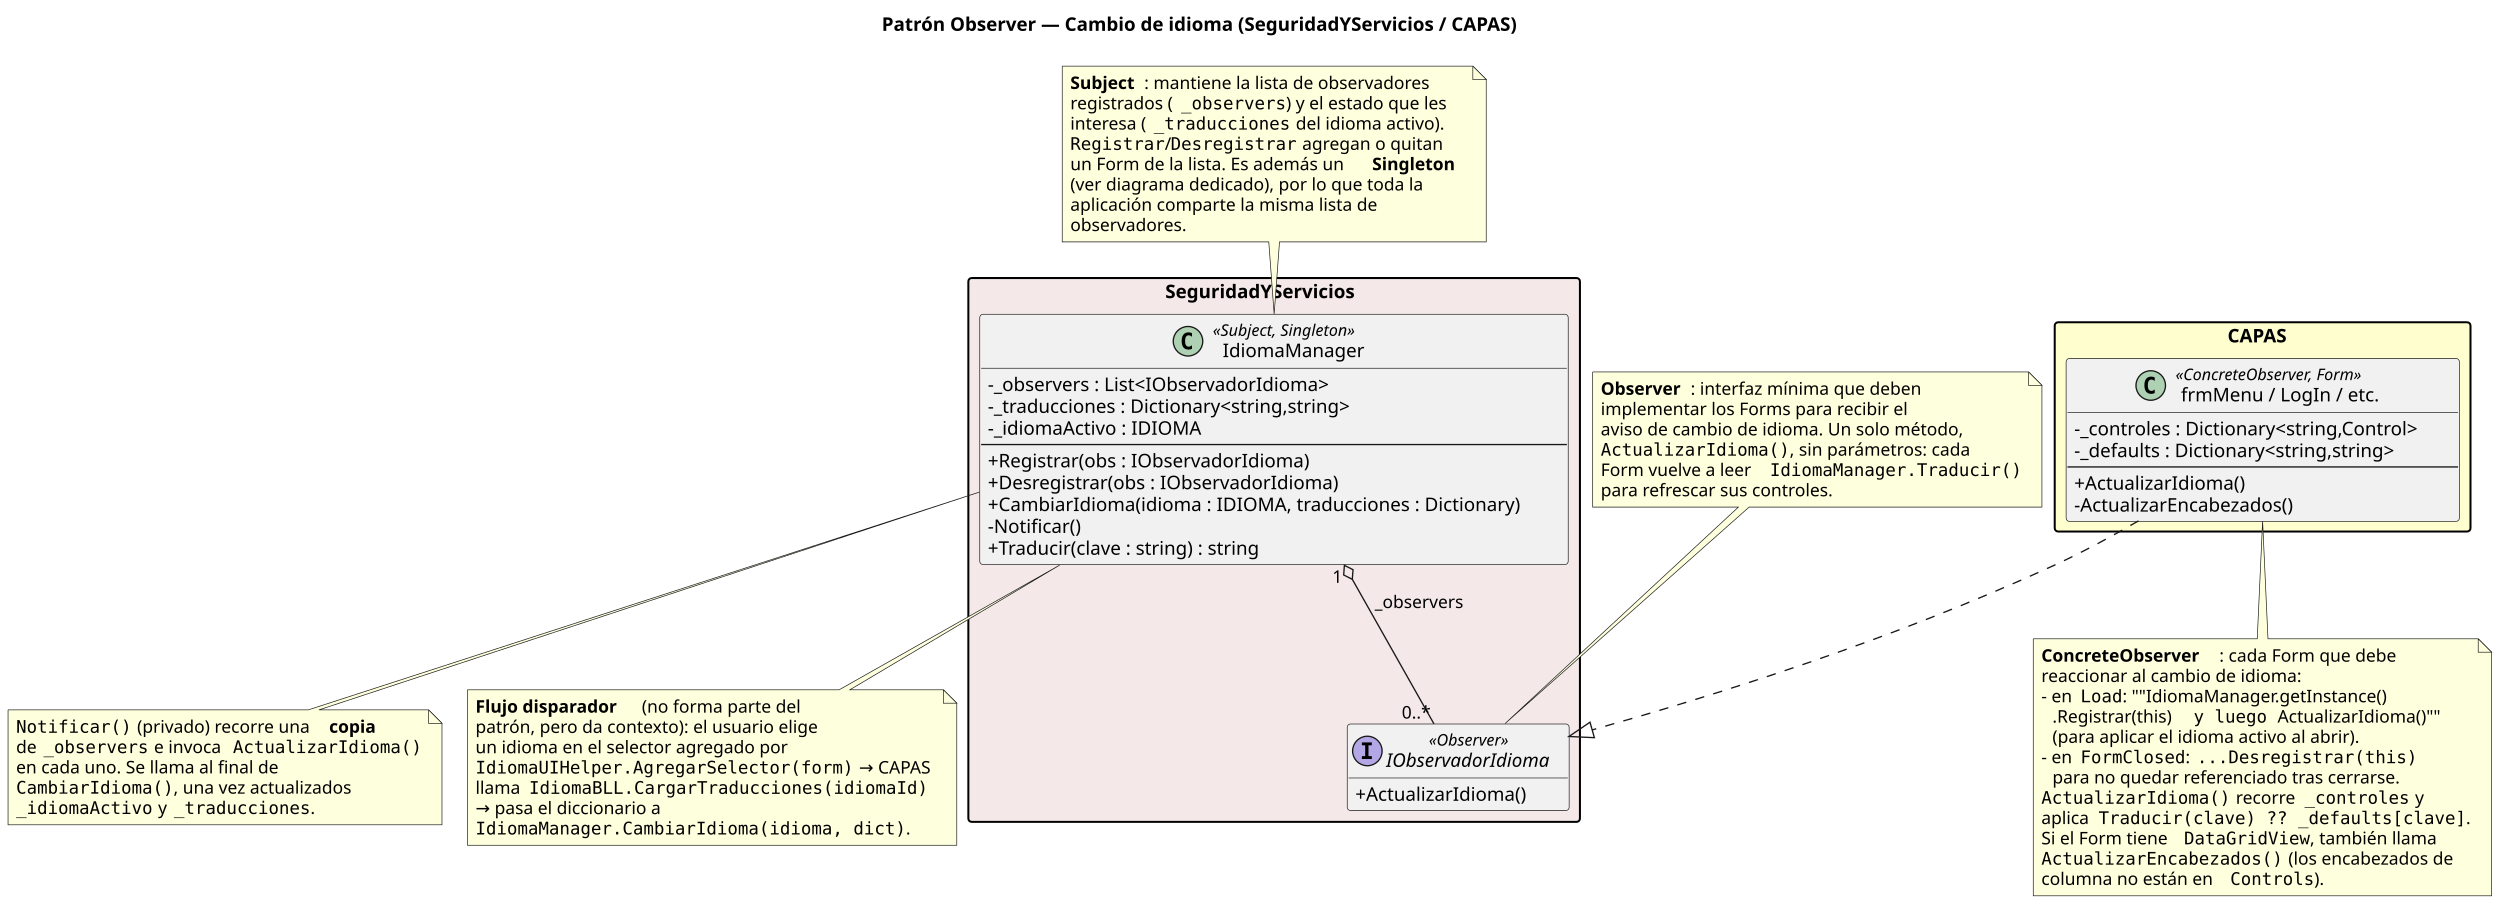
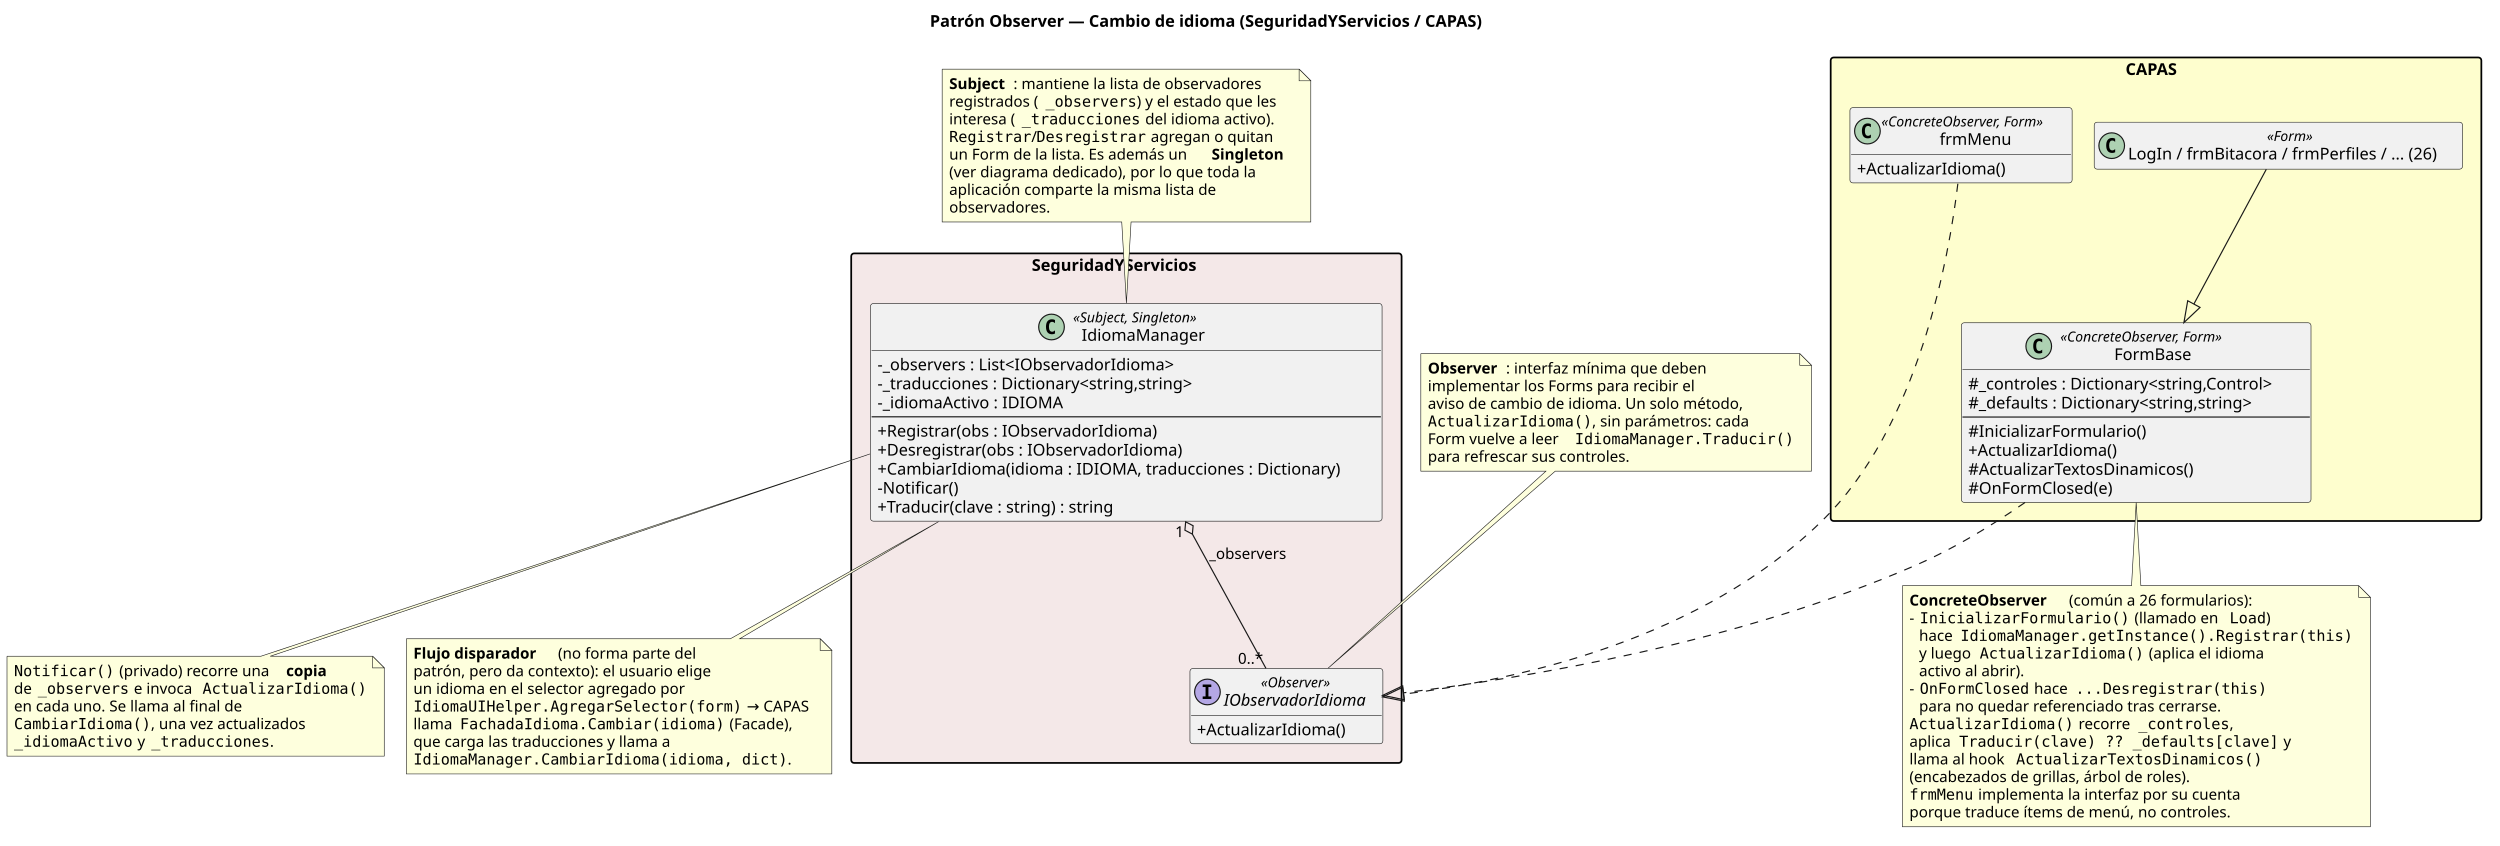
- <svg xmlns="http://www.w3.org/2000/svg" contentStyleType="text/css" data-diagram-type="CLASS" height="674px" preserveAspectRatio="none" style="width:1864px;height:674px;background:#FFFFFF;" version="1.1" viewBox="0 0 1864 674" width="1864px" zoomAndPan="magnify">
+ <svg xmlns="http://www.w3.org/2000/svg" version="1.1" data-diagram-type="CLASS" style="width:2144px;height:725px;background:#FFFFFF;" width="2144px" height="725px" viewBox="0 0 2144 725" zoomAndPan="magnify" preserveAspectRatio="none" contentStyleType="text/css">
  <defs />
-   <g>
+   <g font-family="sans-serif" lengthAdjust="spacing">
    <g class="title" data-source-line="7">
-       <text fill="#000000" font-family="sans-serif" font-size="14" font-weight="bold" lengthAdjust="spacing" textLength="542.151" x="657.424" y="22.995">Patrón Observer — Cambio de idioma (SeguridadYServicios / CAPAS)</text>
+       <text x="797.424" y="22.995" fill="#000" font-size="14" textLength="542.151" font-weight="700">Patrón Observer — Cambio de idioma (SeguridadYServicios / CAPAS)</text>
    </g>
-     <g class="cluster" data-qualified-name="SeguridadYServicios" data-source-line="9" id="ent0002">
-       <rect fill="#F4E8E8" height="405.5" rx="2.5" ry="2.5" style="stroke:#000000;stroke-width:1.5;" width="456" x="722" y="207.297" />
-       <text fill="#000000" font-family="sans-serif" font-size="14" font-weight="bold" lengthAdjust="spacing" textLength="162.353" x="868.823" y="222.292">SeguridadYServicios</text>
+     <g class="cluster" data-qualified-name="SeguridadYServicios" id="ent0001" data-source-line="9">
+       <rect x="730" y="217.297" width="472" height="437" fill="#F4E8E8" style="stroke:#000;stroke-width:1.5;" rx="2.5" ry="2.5" />
+       <text x="884.823" y="232.292" fill="#000" font-size="14" textLength="162.354" font-weight="700">SeguridadYServicios</text>
    </g>
-     <g class="cluster" data-qualified-name="CAPAS" data-source-line="28" id="ent0005">
-       <rect fill="#FEFECE" height="156" rx="2.5" ry="2.5" style="stroke:#000000;stroke-width:1.5;" width="310" x="1532" y="240.297" />
-       <text fill="#000000" font-family="sans-serif" font-size="14" font-weight="bold" lengthAdjust="spacing" textLength="52.288" x="1660.856" y="255.292">CAPAS</text>
+     <g class="cluster" data-qualified-name="CAPAS" id="ent0004" data-source-line="28">
+       <rect x="1570" y="49.297" width="558" height="397.5" fill="#FEFECE" style="stroke:#000;stroke-width:1.5;" rx="2.5" ry="2.5" />
+       <text x="1822.856" y="64.292" fill="#000" font-size="14" textLength="52.288" font-weight="700">CAPAS</text>
    </g>
-     <g class="entity" data-qualified-name="GMN9" data-source-line="47" id="ent0010">
-       <path d="M792,49.297 L792,180.359 A0,0 0 0 0 792,180.359 L946,180.359 L950,234.223 L954,180.359 L1108.134,180.359 A0,0 0 0 0 1108.134,180.359 L1108.134,59.297 L1098.134,49.297 L792,49.297 A0,0 0 0 0 792,49.297" fill="#FEFFDD" style="stroke:#181818;stroke-width:0.5;" />
-       <path d="M1098.134,49.297 L1098.134,59.297 L1108.134,59.297 L1098.134,49.297" fill="#FEFFDD" style="stroke:#181818;stroke-width:0.5;" />
-       <text fill="#000000" font-family="sans-serif" font-size="13" font-weight="bold" lengthAdjust="spacing" textLength="55.117" x="798" y="66.364">Subject</text>
-       <text fill="#000000" font-family="sans-serif" font-size="13" lengthAdjust="spacing" textLength="230.045" x="853.117" y="66.364">: mantiene la lista de observadores</text>
-       <text fill="#000000" font-family="sans-serif" font-size="13" lengthAdjust="spacing" textLength="82.57" x="798" y="81.497">registrados (</text>
-       <text fill="#000000" font-family="monospace" font-size="13" lengthAdjust="spacing" textLength="78.267" x="880.57" y="81.497">_observers</text>
-       <text fill="#000000" font-family="sans-serif" font-size="13" lengthAdjust="spacing" textLength="131.949" x="958.837" y="81.497">) y el estado que les</text>
-       <text fill="#000000" font-family="sans-serif" font-size="13" lengthAdjust="spacing" textLength="62.232" x="798" y="96.629">interesa (</text>
-       <text fill="#000000" font-family="monospace" font-size="13" lengthAdjust="spacing" textLength="101.747" x="860.232" y="96.629">_traducciones</text>
-       <text fill="#000000" font-family="sans-serif" font-size="13" lengthAdjust="spacing" textLength="120.859" x="966.111" y="96.629">del idioma activo).</text>
-       <text fill="#000000" font-family="monospace" font-size="13" lengthAdjust="spacing" textLength="70.44" x="798" y="111.762">Registrar</text>
-       <text fill="#000000" font-family="sans-serif" font-size="13" lengthAdjust="spacing" textLength="4.38" x="868.44" y="111.762">/</text>
-       <text fill="#000000" font-family="monospace" font-size="13" lengthAdjust="spacing" textLength="93.92" x="872.82" y="111.762">Desregistrar</text>
-       <text fill="#000000" font-family="sans-serif" font-size="13" lengthAdjust="spacing" textLength="111.643" x="970.872" y="111.762">agregan o quitan</text>
-       <text fill="#000000" font-family="sans-serif" font-size="13" lengthAdjust="spacing" textLength="220.949" x="798" y="126.895">un Form de la lista. Es además un</text>
-       <text fill="#000000" font-family="sans-serif" font-size="13" font-weight="bold" lengthAdjust="spacing" textLength="70.053" x="1023.082" y="126.895">Singleton</text>
-       <text fill="#000000" font-family="sans-serif" font-size="13" lengthAdjust="spacing" textLength="284.147" x="798" y="142.028">(ver diagrama dedicado), por lo que toda la</text>
-       <text fill="#000000" font-family="sans-serif" font-size="13" lengthAdjust="spacing" textLength="247.159" x="798" y="157.161">aplicación comparte la misma lista de</text>
-       <text fill="#000000" font-family="sans-serif" font-size="13" lengthAdjust="spacing" textLength="92.435" x="798" y="172.293">observadores.</text>
+     <g class="entity" data-qualified-name="GMN12" id="ent0013" data-source-line="57">
+       <path d="M808,59.297 L808,190.359 A0,0 0 0 0 808,190.359 L962,190.359 L966,260.029 L970,190.359 L1124.134,190.359 A0,0 0 0 0 1124.134,190.359 L1124.134,69.297 L1114.134,59.297 L808,59.297 A0,0 0 0 0 808,59.297" style="stroke:#181818;stroke-width:0.5;" fill="#FEFFDD" />
+       <path d="M1114.134,59.297 L1114.134,69.297 L1124.134,69.297 L1114.134,59.297" style="stroke:#181818;stroke-width:0.5;" fill="#FEFFDD" />
+       <text x="814" y="76.364" fill="#000" font-size="13" textLength="55.117" font-weight="700">Subject</text>
+       <text x="869.117" y="76.364" fill="#000" font-size="13" textLength="230.045">: mantiene la lista de observadores</text>
+       <text x="814" y="91.497" fill="#000" font-size="13" textLength="82.57">registrados (</text>
+       <text x="896.57" y="91.497" fill="#000" font-size="13" textLength="78.267" font-family="monospace">_observers</text>
+       <text x="974.837" y="91.497" fill="#000" font-size="13" textLength="131.949">) y el estado que les</text>
+       <text x="814" y="106.629" fill="#000" font-size="13" textLength="62.232">interesa (</text>
+       <text x="876.232" y="106.629" fill="#000" font-size="13" textLength="101.747" font-family="monospace">_traducciones</text>
+       <text x="982.111" y="106.629" fill="#000" font-size="13" textLength="120.859">del idioma activo).</text>
+       <text x="814" y="121.762" fill="#000" font-size="13" textLength="70.44" font-family="monospace">Registrar</text>
+       <text x="884.44" y="121.762" fill="#000" font-size="13">/</text>
+       <text x="888.82" y="121.762" fill="#000" font-size="13" textLength="93.92" font-family="monospace">Desregistrar</text>
+       <text x="986.872" y="121.762" fill="#000" font-size="13" textLength="111.643">agregan o quitan</text>
+       <text x="814" y="136.895" fill="#000" font-size="13" textLength="220.949">un Form de la lista. Es además un</text>
+       <text x="1039.082" y="136.895" fill="#000" font-size="13" textLength="70.053" font-weight="700">Singleton</text>
+       <text x="814" y="152.028" fill="#000" font-size="13" textLength="284.146">(ver diagrama dedicado), por lo que toda la</text>
+       <text x="814" y="167.161" fill="#000" font-size="13" textLength="247.159">aplicación comparte la misma lista de</text>
+       <text x="814" y="182.293" fill="#000" font-size="13" textLength="92.435">observadores.</text>
    </g>
-     <g class="entity" data-qualified-name="GMN12" data-source-line="58" id="ent0013">
-       <path d="M1187.5,277.297 L1187.5,378.094 A0,0 0 0 0 1187.5,378.094 L1296.12,378.094 L1122.187,539.458 L1304.12,378.094 L1522.461,378.094 A0,0 0 0 0 1522.461,378.094 L1522.461,287.297 L1512.461,277.297 L1187.5,277.297 A0,0 0 0 0 1187.5,277.297" fill="#FEFFDD" style="stroke:#181818;stroke-width:0.5;" />
-       <path d="M1512.461,277.297 L1512.461,287.297 L1522.461,287.297 L1512.461,277.297" fill="#FEFFDD" style="stroke:#181818;stroke-width:0.5;" />
-       <text fill="#000000" font-family="sans-serif" font-size="13" font-weight="bold" lengthAdjust="spacing" textLength="67.025" x="1193.5" y="294.364">Observer</text>
-       <text fill="#000000" font-family="sans-serif" font-size="13" lengthAdjust="spacing" textLength="184.552" x="1260.525" y="294.364">: interfaz mínima que deben</text>
-       <text fill="#000000" font-family="sans-serif" font-size="13" lengthAdjust="spacing" textLength="245.108" x="1193.5" y="309.497">implementar los Forms para recibir el</text>
-       <text fill="#000000" font-family="sans-serif" font-size="13" lengthAdjust="spacing" textLength="289.307" x="1193.5" y="324.629">aviso de cambio de idioma. Un solo método,</text>
-       <text fill="#000000" font-family="monospace" font-size="13" lengthAdjust="spacing" textLength="140.88" x="1193.5" y="339.762">ActualizarIdioma()</text>
-       <text fill="#000000" font-family="sans-serif" font-size="13" lengthAdjust="spacing" textLength="146.225" x="1334.38" y="339.762">, sin parámetros: cada</text>
-       <text fill="#000000" font-family="sans-serif" font-size="13" lengthAdjust="spacing" textLength="121.989" x="1193.5" y="354.895">Form vuelve a leer</text>
-       <text fill="#000000" font-family="monospace" font-size="13" lengthAdjust="spacing" textLength="187.84" x="1319.622" y="354.895">IdiomaManager.Traducir()</text>
-       <text fill="#000000" font-family="sans-serif" font-size="13" lengthAdjust="spacing" textLength="186.456" x="1193.5" y="370.028">para refrescar sus controles.</text>
+     <g class="entity" data-qualified-name="GMN15" id="ent0016" data-source-line="68">
+       <path d="M1218.5,303.297 L1218.5,404.094 A0,0 0 0 0 1218.5,404.094 L1325.75,404.094 L1138.968,573.023 L1333.75,404.094 L1553.461,404.094 A0,0 0 0 0 1553.461,404.094 L1553.461,313.297 L1543.461,303.297 L1218.5,303.297 A0,0 0 0 0 1218.5,303.297" style="stroke:#181818;stroke-width:0.5;" fill="#FEFFDD" />
+       <path d="M1543.461,303.297 L1543.461,313.297 L1553.461,313.297 L1543.461,303.297" style="stroke:#181818;stroke-width:0.5;" fill="#FEFFDD" />
+       <text x="1224.5" y="320.364" fill="#000" font-size="13" textLength="67.025" font-weight="700">Observer</text>
+       <text x="1291.525" y="320.364" fill="#000" font-size="13" textLength="184.552">: interfaz mínima que deben</text>
+       <text x="1224.5" y="335.497" fill="#000" font-size="13" textLength="245.108">implementar los Forms para recibir el</text>
+       <text x="1224.5" y="350.629" fill="#000" font-size="13" textLength="289.307">aviso de cambio de idioma. Un solo método,</text>
+       <text x="1224.5" y="365.762" fill="#000" font-size="13" textLength="140.88" font-family="monospace">ActualizarIdioma()</text>
+       <text x="1365.38" y="365.762" fill="#000" font-size="13" textLength="146.225">, sin parámetros: cada</text>
+       <text x="1224.5" y="380.895" fill="#000" font-size="13" textLength="121.989">Form vuelve a leer</text>
+       <text x="1350.622" y="380.895" fill="#000" font-size="13" textLength="187.84" font-family="monospace">IdiomaManager.Traducir()</text>
+       <text x="1224.5" y="396.028" fill="#000" font-size="13" textLength="186.456">para refrescar sus controles.</text>
    </g>
-     <g class="entity" data-qualified-name="GMN15" data-source-line="67" id="ent0016">
-       <path d="M1516,476.297 L1516,667.891 A0,0 0 0 0 1516,667.891 L1857.753,667.891 A0,0 0 0 0 1857.753,667.891 L1857.753,486.297 L1847.753,476.297 L1691,476.297 L1687,388.43 L1683,476.297 L1516,476.297 A0,0 0 0 0 1516,476.297" fill="#FEFFDD" style="stroke:#181818;stroke-width:0.5;" />
-       <path d="M1847.753,476.297 L1847.753,486.297 L1857.753,486.297 L1847.753,476.297" fill="#FEFFDD" style="stroke:#181818;stroke-width:0.5;" />
-       <text fill="#000000" font-family="sans-serif" font-size="13" font-weight="bold" lengthAdjust="spacing" textLength="132.717" x="1522" y="493.364">ConcreteObserver</text>
-       <text fill="#000000" font-family="sans-serif" font-size="13" lengthAdjust="spacing" textLength="142.67" x="1654.717" y="493.364">: cada Form que debe</text>
-       <text fill="#000000" font-family="sans-serif" font-size="13" lengthAdjust="spacing" textLength="209.111" x="1522" y="508.497">reaccionar al cambio de idioma:</text>
-       <text fill="#000000" font-family="sans-serif" font-size="13" lengthAdjust="spacing" textLength="25.061" x="1522" y="523.629">- en</text>
-       <text fill="#000000" font-family="monospace" font-size="13" lengthAdjust="spacing" textLength="31.307" x="1551.193" y="523.629">Load</text>
-       <text fill="#000000" font-family="sans-serif" font-size="13" lengthAdjust="spacing" textLength="212.653" x="1582.499" y="523.629">: ""IdiomaManager.getInstance()</text>
-       <text fill="#000000" font-family="sans-serif" font-size="13" lengthAdjust="spacing" textLength="97.418" x="1530.265" y="538.762">.Registrar(this)</text>
-       <text fill="#000000" font-family="monospace" font-size="13" lengthAdjust="spacing" textLength="54.787" x="1635.509" y="538.762">y luego</text>
-       <text fill="#000000" font-family="sans-serif" font-size="13" lengthAdjust="spacing" textLength="131.085" x="1698.122" y="538.762">ActualizarIdioma()""</text>
-       <text fill="#000000" font-family="sans-serif" font-size="13" lengthAdjust="spacing" textLength="249.736" x="1530.265" y="553.895">(para aplicar el idioma activo al abrir).</text>
-       <text fill="#000000" font-family="sans-serif" font-size="13" lengthAdjust="spacing" textLength="25.061" x="1522" y="569.028">- en</text>
-       <text fill="#000000" font-family="monospace" font-size="13" lengthAdjust="spacing" textLength="78.267" x="1551.193" y="569.028">FormClosed</text>
-       <text fill="#000000" font-family="sans-serif" font-size="13" lengthAdjust="spacing" textLength="4.38" x="1629.459" y="569.028">:</text>
-       <text fill="#000000" font-family="monospace" font-size="13" lengthAdjust="spacing" textLength="164.36" x="1637.972" y="569.028">...Desregistrar(this)</text>
-       <text fill="#000000" font-family="sans-serif" font-size="13" lengthAdjust="spacing" textLength="278.097" x="1530.265" y="584.161">para no quedar referenciado tras cerrarse.</text>
-       <text fill="#000000" font-family="monospace" font-size="13" lengthAdjust="spacing" textLength="140.88" x="1522" y="599.293">ActualizarIdioma()</text>
-       <text fill="#000000" font-family="sans-serif" font-size="13" lengthAdjust="spacing" textLength="47.131" x="1667.012" y="599.293">recorre</text>
-       <text fill="#000000" font-family="monospace" font-size="13" lengthAdjust="spacing" textLength="78.267" x="1718.276" y="599.293">_controles</text>
-       <text fill="#000000" font-family="sans-serif" font-size="13" lengthAdjust="spacing" textLength="7.693" x="1800.675" y="599.293">y</text>
-       <text fill="#000000" font-family="sans-serif" font-size="13" lengthAdjust="spacing" textLength="38.556" x="1522" y="614.426">aplica</text>
-       <text fill="#000000" font-family="monospace" font-size="13" lengthAdjust="spacing" textLength="273.933" x="1564.688" y="614.426">Traducir(clave) ?? _defaults[clave]</text>
-       <text fill="#000000" font-family="sans-serif" font-size="13" lengthAdjust="spacing" textLength="4.132" x="1838.621" y="614.426">.</text>
-       <text fill="#000000" font-family="sans-serif" font-size="13" lengthAdjust="spacing" textLength="102.254" x="1522" y="629.559">Si el Form tiene</text>
-       <text fill="#000000" font-family="monospace" font-size="13" lengthAdjust="spacing" textLength="93.92" x="1628.387" y="629.559">DataGridView</text>
-       <text fill="#000000" font-family="sans-serif" font-size="13" lengthAdjust="spacing" textLength="102.045" x="1722.307" y="629.559">, también llama</text>
-       <text fill="#000000" font-family="monospace" font-size="13" lengthAdjust="spacing" textLength="180.013" x="1522" y="644.692">ActualizarEncabezados()</text>
-       <text fill="#000000" font-family="sans-serif" font-size="13" lengthAdjust="spacing" textLength="133.294" x="1706.146" y="644.692">(los encabezados de</text>
-       <text fill="#000000" font-family="sans-serif" font-size="13" lengthAdjust="spacing" textLength="136.722" x="1522" y="659.825">columna no están en</text>
-       <text fill="#000000" font-family="monospace" font-size="13" lengthAdjust="spacing" textLength="62.613" x="1662.854" y="659.825">Controls</text>
-       <text fill="#000000" font-family="sans-serif" font-size="13" lengthAdjust="spacing" textLength="9.204" x="1725.468" y="659.825">).</text>
+     <g class="entity" data-qualified-name="GMN18" id="ent0019" data-source-line="77">
+       <path d="M1631.5,502.297 L1631.5,709.023 A0,0 0 0 0 1631.5,709.023 L2032.794,709.023 A0,0 0 0 0 2032.794,709.023 L2032.794,512.297 L2022.794,502.297 L1836,502.297 L1832,430.823 L1828,502.297 L1631.5,502.297 A0,0 0 0 0 1631.5,502.297" style="stroke:#181818;stroke-width:0.5;" fill="#FEFFDD" />
+       <path d="M2022.794,502.297 L2022.794,512.297 L2032.794,512.297 L2022.794,502.297" style="stroke:#181818;stroke-width:0.5;" fill="#FEFFDD" />
+       <text x="1637.5" y="519.364" fill="#000" font-size="13" textLength="132.717" font-weight="700">ConcreteObserver</text>
+       <text x="1774.349" y="519.364" fill="#000" font-size="13" textLength="169.711">(común a 26 formularios):</text>
+       <text x="1637.5" y="534.497" fill="#000" font-size="13">-</text>
+       <text x="1646.323" y="534.497" fill="#000" font-size="13" textLength="180.013" font-family="monospace">InicializarFormulario()</text>
+       <text x="1830.469" y="534.497" fill="#000" font-size="13" textLength="77.467">(llamado en</text>
+       <text x="1912.068" y="534.497" fill="#000" font-size="13" textLength="31.307" font-family="monospace">Load</text>
+       <text x="1943.375" y="534.497" fill="#000" font-size="13">)</text>
+       <text x="1645.765" y="549.629" fill="#000" font-size="13" textLength="31.351">hace</text>
+       <text x="1681.248" y="549.629" fill="#000" font-size="13" textLength="336.546" font-family="monospace">IdiomaManager.getInstance().Registrar(this)</text>
+       <text x="1645.765" y="564.762" fill="#000" font-size="13" textLength="47.88">y luego</text>
+       <text x="1697.777" y="564.762" fill="#000" font-size="13" textLength="140.88" font-family="monospace">ActualizarIdioma()</text>
+       <text x="1842.79" y="564.762" fill="#000" font-size="13" textLength="107.561">(aplica el idioma</text>
+       <text x="1645.765" y="579.895" fill="#000" font-size="13" textLength="99.036">activo al abrir).</text>
+       <text x="1637.5" y="595.028" fill="#000" font-size="13">-</text>
+       <text x="1646.323" y="595.028" fill="#000" font-size="13" textLength="93.92" font-family="monospace">OnFormClosed</text>
+       <text x="1744.375" y="595.028" fill="#000" font-size="13" textLength="31.351">hace</text>
+       <text x="1779.859" y="595.028" fill="#000" font-size="13" textLength="164.36" font-family="monospace">...Desregistrar(this)</text>
+       <text x="1645.765" y="610.161" fill="#000" font-size="13" textLength="278.097">para no quedar referenciado tras cerrarse.</text>
+       <text x="1637.5" y="625.293" fill="#000" font-size="13" textLength="140.88" font-family="monospace">ActualizarIdioma()</text>
+       <text x="1782.512" y="625.293" fill="#000" font-size="13" textLength="47.131">recorre</text>
+       <text x="1833.776" y="625.293" fill="#000" font-size="13" textLength="78.267" font-family="monospace">_controles</text>
+       <text x="1912.042" y="625.293" fill="#000" font-size="13">,</text>
+       <text x="1637.5" y="640.426" fill="#000" font-size="13" textLength="38.556">aplica</text>
+       <text x="1680.188" y="640.426" fill="#000" font-size="13" textLength="273.933" font-family="monospace">Traducir(clave) ?? _defaults[clave]</text>
+       <text x="1958.253" y="640.426" fill="#000" font-size="13">y</text>
+       <text x="1637.5" y="655.559" fill="#000" font-size="13" textLength="87.337">llama al hook</text>
+       <text x="1728.97" y="655.559" fill="#000" font-size="13" textLength="211.32" font-family="monospace">ActualizarTextosDinamicos()</text>
+       <text x="1637.5" y="670.692" fill="#000" font-size="13" textLength="260.92">(encabezados de grillas, árbol de roles).</text>
+       <text x="1637.5" y="685.825" fill="#000" font-size="13" textLength="54.787" font-family="monospace">frmMenu</text>
+       <text x="1696.419" y="685.825" fill="#000" font-size="13" textLength="241.249">implementa la interfaz por su cuenta</text>
+       <text x="1637.5" y="700.958" fill="#000" font-size="13" textLength="294.988">porque traduce ítems de menú, no controles.</text>
    </g>
-     <g class="entity" data-qualified-name="N_notificar" data-source-line="82" id="ent0018">
-       <path d="M6,529.297 L6,614.961 A0,0 0 0 0 6,614.961 L329.536,614.961 A0,0 0 0 0 329.536,614.961 L329.536,539.297 L319.536,529.297 L237.773,529.297 L730.372,366.848 L229.773,529.297 L6,529.297 A0,0 0 0 0 6,529.297" fill="#FEFFDD" style="stroke:#181818;stroke-width:0.5;" />
-       <path d="M319.536,529.297 L319.536,539.297 L329.536,539.297 L319.536,529.297" fill="#FEFFDD" style="stroke:#181818;stroke-width:0.5;" />
-       <text fill="#000000" font-family="monospace" font-size="13" lengthAdjust="spacing" textLength="86.093" x="12" y="546.364">Notificar()</text>
-       <text fill="#000000" font-family="sans-serif" font-size="13" lengthAdjust="spacing" textLength="139.058" x="102.226" y="546.364">(privado) recorre una</text>
-       <text fill="#000000" font-family="sans-serif" font-size="13" font-weight="bold" lengthAdjust="spacing" textLength="39.171" x="245.416" y="546.364">copia</text>
-       <text fill="#000000" font-family="sans-serif" font-size="13" lengthAdjust="spacing" textLength="16.25" x="12" y="561.497">de</text>
-       <text fill="#000000" font-family="monospace" font-size="13" lengthAdjust="spacing" textLength="78.267" x="32.382" y="561.497">_observers</text>
-       <text fill="#000000" font-family="sans-serif" font-size="13" lengthAdjust="spacing" textLength="54.742" x="114.781" y="561.497">e invoca</text>
-       <text fill="#000000" font-family="monospace" font-size="13" lengthAdjust="spacing" textLength="140.88" x="173.656" y="561.497">ActualizarIdioma()</text>
-       <text fill="#000000" font-family="sans-serif" font-size="13" lengthAdjust="spacing" textLength="212.964" x="12" y="576.629">en cada uno. Se llama al final de</text>
-       <text fill="#000000" font-family="monospace" font-size="13" lengthAdjust="spacing" textLength="117.4" x="12" y="591.762">CambiarIdioma()</text>
-       <text fill="#000000" font-family="sans-serif" font-size="13" lengthAdjust="spacing" textLength="144.898" x="129.4" y="591.762">, una vez actualizados</text>
-       <text fill="#000000" font-family="monospace" font-size="13" lengthAdjust="spacing" textLength="101.747" x="12" y="606.895">_idiomaActivo</text>
-       <text fill="#000000" font-family="sans-serif" font-size="13" lengthAdjust="spacing" textLength="7.693" x="117.879" y="606.895">y</text>
-       <text fill="#000000" font-family="monospace" font-size="13" lengthAdjust="spacing" textLength="101.747" x="129.705" y="606.895">_traducciones</text>
-       <text fill="#000000" font-family="sans-serif" font-size="13" lengthAdjust="spacing" textLength="4.132" x="231.451" y="606.895">.</text>
+     <g class="entity" data-qualified-name="N_notificar" id="ent0021" data-source-line="93">
+       <path d="M6,562.797 L6,648.461 A0,0 0 0 0 6,648.461 L329.536,648.461 A0,0 0 0 0 329.536,648.461 L329.536,572.797 L319.536,562.797 L231.738,562.797 L746.156,389.286 L223.738,562.797 L6,562.797 A0,0 0 0 0 6,562.797" style="stroke:#181818;stroke-width:0.5;" fill="#FEFFDD" />
+       <path d="M319.536,562.797 L319.536,572.797 L329.536,572.797 L319.536,562.797" style="stroke:#181818;stroke-width:0.5;" fill="#FEFFDD" />
+       <text x="12" y="579.864" fill="#000" font-size="13" textLength="86.093" font-family="monospace">Notificar()</text>
+       <text x="102.226" y="579.864" fill="#000" font-size="13" textLength="139.058">(privado) recorre una</text>
+       <text x="245.416" y="579.864" fill="#000" font-size="13" textLength="39.171" font-weight="700">copia</text>
+       <text x="12" y="594.997" fill="#000" font-size="13" textLength="16.25">de</text>
+       <text x="32.382" y="594.997" fill="#000" font-size="13" textLength="78.267" font-family="monospace">_observers</text>
+       <text x="114.781" y="594.997" fill="#000" font-size="13" textLength="54.742">e invoca</text>
+       <text x="173.656" y="594.997" fill="#000" font-size="13" textLength="140.88" font-family="monospace">ActualizarIdioma()</text>
+       <text x="12" y="610.129" fill="#000" font-size="13" textLength="212.964">en cada uno. Se llama al final de</text>
+       <text x="12" y="625.262" fill="#000" font-size="13" textLength="117.4" font-family="monospace">CambiarIdioma()</text>
+       <text x="129.4" y="625.262" fill="#000" font-size="13" textLength="144.898">, una vez actualizados</text>
+       <text x="12" y="640.395" fill="#000" font-size="13" textLength="101.747" font-family="monospace">_idiomaActivo</text>
+       <text x="117.879" y="640.395" fill="#000" font-size="13">y</text>
+       <text x="129.705" y="640.395" fill="#000" font-size="13" textLength="101.747" font-family="monospace">_traducciones</text>
+       <text x="231.451" y="640.395" fill="#000" font-size="13">.</text>
    </g>
-     <g class="entity" data-qualified-name="N_flujo" data-source-line="91" id="ent0020">
-       <path d="M348.5,514.297 L348.5,630.227 A0,0 0 0 0 348.5,630.227 L713.372,630.227 A0,0 0 0 0 713.372,630.227 L713.372,524.297 L703.372,514.297 L633.677,514.297 L790.1,421.341 L625.677,514.297 L348.5,514.297 A0,0 0 0 0 348.5,514.297" fill="#FEFFDD" style="stroke:#181818;stroke-width:0.5;" />
-       <path d="M703.372,514.297 L703.372,524.297 L713.372,524.297 L703.372,514.297" fill="#FEFFDD" style="stroke:#181818;stroke-width:0.5;" />
-       <text fill="#000000" font-family="sans-serif" font-size="13" font-weight="bold" lengthAdjust="spacing" textLength="119.914" x="354.5" y="531.364">Flujo disparador</text>
-       <text fill="#000000" font-family="sans-serif" font-size="13" lengthAdjust="spacing" textLength="126.686" x="478.546" y="531.364">(no forma parte del</text>
-       <text fill="#000000" font-family="sans-serif" font-size="13" lengthAdjust="spacing" textLength="275.387" x="354.5" y="546.497">patrón, pero da contexto): el usuario elige</text>
-       <text fill="#000000" font-family="sans-serif" font-size="13" lengthAdjust="spacing" textLength="248.638" x="354.5" y="561.629">un idioma en el selector agregado por</text>
-       <text fill="#000000" font-family="monospace" font-size="13" lengthAdjust="spacing" textLength="281.76" x="354.5" y="576.762">IdiomaUIHelper.AgregarSelector(form)</text>
-       <text fill="#000000" font-family="sans-serif" font-size="13" lengthAdjust="spacing" textLength="57.98" x="640.392" y="576.762">→ CAPAS</text>
-       <text fill="#000000" font-family="sans-serif" font-size="13" lengthAdjust="spacing" textLength="35.82" x="354.5" y="591.895">llama</text>
-       <text fill="#000000" font-family="monospace" font-size="13" lengthAdjust="spacing" textLength="297.413" x="394.452" y="591.895">IdiomaBLL.CargarTraducciones(idiomaId)</text>
-       <text fill="#000000" font-family="sans-serif" font-size="13" lengthAdjust="spacing" textLength="148.795" x="354.5" y="607.028">→ pasa el diccionario a</text>
-       <text fill="#000000" font-family="monospace" font-size="13" lengthAdjust="spacing" textLength="320.893" x="354.5" y="622.161">IdiomaManager.CambiarIdioma(idioma, dict)</text>
-       <text fill="#000000" font-family="sans-serif" font-size="13" lengthAdjust="spacing" textLength="4.132" x="675.393" y="622.161">.</text>
+     <g class="entity" data-qualified-name="N_flujo" id="ent0023" data-source-line="102">
+       <path d="M348.5,547.797 L348.5,663.727 A0,0 0 0 0 348.5,663.727 L713.372,663.727 A0,0 0 0 0 713.372,663.727 L713.372,557.797 L703.372,547.797 L634.36,547.797 L804.949,447.355 L626.36,547.797 L348.5,547.797 A0,0 0 0 0 348.5,547.797" style="stroke:#181818;stroke-width:0.5;" fill="#FEFFDD" />
+       <path d="M703.372,547.797 L703.372,557.797 L713.372,557.797 L703.372,547.797" style="stroke:#181818;stroke-width:0.5;" fill="#FEFFDD" />
+       <text x="354.5" y="564.864" fill="#000" font-size="13" textLength="119.914" font-weight="700">Flujo disparador</text>
+       <text x="478.546" y="564.864" fill="#000" font-size="13" textLength="126.687">(no forma parte del</text>
+       <text x="354.5" y="579.997" fill="#000" font-size="13" textLength="275.387">patrón, pero da contexto): el usuario elige</text>
+       <text x="354.5" y="595.129" fill="#000" font-size="13" textLength="248.638">un idioma en el selector agregado por</text>
+       <text x="354.5" y="610.262" fill="#000" font-size="13" textLength="281.76" font-family="monospace">IdiomaUIHelper.AgregarSelector(form)</text>
+       <text x="640.392" y="610.262" fill="#000" font-size="13" textLength="57.979">→ CAPAS</text>
+       <text x="354.5" y="625.395" fill="#000" font-size="13" textLength="35.82">llama</text>
+       <text x="394.452" y="625.395" fill="#000" font-size="13" textLength="226.973" font-family="monospace">FachadaIdioma.Cambiar(idioma)</text>
+       <text x="625.558" y="625.395" fill="#000" font-size="13" textLength="61.083">(Facade),</text>
+       <text x="354.5" y="640.528" fill="#000" font-size="13" textLength="239.561">que carga las traducciones y llama a</text>
+       <text x="354.5" y="655.661" fill="#000" font-size="13" textLength="320.893" font-family="monospace">IdiomaManager.CambiarIdioma(idioma, dict)</text>
+       <text x="675.393" y="655.661" fill="#000" font-size="13">.</text>
    </g>
-     <g class="entity" data-qualified-name="SeguridadYServicios.IObservadorIdioma" data-source-line="11" id="ent0003">
-       <rect fill="#F1F1F1" height="64.562" rx="2.5" ry="2.5" style="stroke:#181818;stroke-width:0.5;" width="165.458" x="1004.5" y="539.797" />
-       <ellipse cx="1019.5" cy="559.93" fill="#B4A7E5" rx="11" ry="11" style="stroke:#181818;stroke-width:1;" />
-       <path d="M1015.422,555.695 L1015.422,553.539 L1022.812,553.539 L1022.812,555.695 L1020.344,555.695 L1020.344,563.773 L1022.812,563.773 L1022.812,565.93 L1015.422,565.93 L1015.422,563.773 L1017.891,563.773 L1017.891,555.695 L1015.422,555.695 Z " fill="#000000" />
-       <text fill="#000000" font-family="sans-serif" font-size="12" font-style="italic" lengthAdjust="spacing" textLength="69.732" x="1065.363" y="555.936">«Observer»</text>
-       <text fill="#000000" font-family="sans-serif" font-size="14" font-style="italic" lengthAdjust="spacing" textLength="133.458" x="1033.5" y="571.761">IObservadorIdioma</text>
-       <line style="stroke:#181818;stroke-width:0.5;" x1="1005.5" x2="1168.958" y1="580.062" y2="580.062" />
-       <text fill="#000000" font-family="sans-serif" font-size="14" lengthAdjust="spacing" textLength="140.02" x="1010.5" y="597.058">+ActualizarIdioma()</text>
+     <g class="entity" data-qualified-name="SeguridadYServicios.IObservadorIdioma" id="ent0002" data-source-line="11">
+       <rect x="1020.5" y="573.297" width="165.458" height="64.563" fill="#F1F1F1" style="stroke:#181818;stroke-width:0.5;" rx="2.5" ry="2.5" />
+       <ellipse cx="1035.5" cy="593.43" rx="11" ry="11" fill="#B4A7E5" style="stroke:#181818;stroke-width:1;" />
+       <path d="M1031.422,589.195 L1031.422,587.039 L1038.813,587.039 L1038.813,589.195 L1036.344,589.195 L1036.344,597.273 L1038.813,597.273 L1038.813,599.43 L1031.422,599.43 L1031.422,597.273 L1033.891,597.273 L1033.891,589.195 L1031.422,589.195 Z " fill="#000" />
+       <text x="1081.363" y="589.436" fill="#000" font-size="12" textLength="69.732" font-style="italic">«Observer»</text>
+       <text x="1049.5" y="605.261" fill="#000" font-size="14" textLength="133.458" font-style="italic">IObservadorIdioma</text>
+       <line x1="1021.5" y1="613.563" x2="1184.958" y2="613.563" style="stroke:#181818;stroke-width:0.5;" />
+       <text x="1026.5" y="630.558" fill="#000" font-size="14" textLength="140.021">+ActualizarIdioma()</text>
    </g>
-     <g class="entity" data-qualified-name="SeguridadYServicios.IdiomaManager" data-source-line="15" id="ent0004">
-       <rect fill="#F1F1F1" height="186.641" rx="2.5" ry="2.5" style="stroke:#181818;stroke-width:0.5;" width="438.761" x="730.5" y="234.297" />
-       <ellipse cx="885.773" cy="254.43" fill="#ADD1B2" rx="11" ry="11" style="stroke:#181818;stroke-width:1;" />
-       <path d="M888.742,260.07 Q888.164,260.367 887.523,260.508 Q886.882,260.664 886.179,260.664 Q883.679,260.664 882.351,259.023 Q881.039,257.367 881.039,254.242 Q881.039,251.117 882.351,249.461 Q883.679,247.805 886.179,247.805 Q886.882,247.805 887.523,247.961 Q888.179,248.117 888.742,248.414 L888.742,251.133 Q888.117,250.555 887.523,250.289 Q886.929,250.008 886.304,250.008 Q884.96,250.008 884.273,251.086 Q883.585,252.148 883.585,254.242 Q883.585,256.336 884.273,257.414 Q884.96,258.477 886.304,258.477 Q886.929,258.477 887.523,258.211 Q888.117,257.93 888.742,257.352 L888.742,260.07 Z " fill="#000000" />
-       <text fill="#000000" font-family="sans-serif" font-size="12" font-style="italic" lengthAdjust="spacing" textLength="123.715" x="904.273" y="250.435">«Subject, Singleton»</text>
-       <text fill="#000000" font-family="sans-serif" font-size="14" lengthAdjust="spacing" textLength="109.054" x="911.604" y="266.261">IdiomaManager</text>
-       <line style="stroke:#181818;stroke-width:0.5;" x1="731.5" x2="1168.261" y1="274.562" y2="274.562" />
-       <text fill="#000000" font-family="sans-serif" font-size="14" lengthAdjust="spacing" textLength="276.124" x="736.5" y="291.558">-_observers : List&lt;IObservadorIdioma&gt;</text>
-       <text fill="#000000" font-family="sans-serif" font-size="14" lengthAdjust="spacing" textLength="295.976" x="736.5" y="307.854">-_traducciones : Dictionary&lt;string,string&gt;</text>
-       <text fill="#000000" font-family="sans-serif" font-size="14" lengthAdjust="spacing" textLength="168.335" x="736.5" y="324.151">-_idiomaActivo : IDIOMA</text>
-       <line style="stroke:#181818;stroke-width:1;" x1="731.5" x2="1168.261" y1="331.453" y2="331.453" />
-       <text fill="#000000" font-family="sans-serif" font-size="14" lengthAdjust="spacing" textLength="258.467" x="736.5" y="348.448">+Registrar(obs : IObservadorIdioma)</text>
-       <text fill="#000000" font-family="sans-serif" font-size="14" lengthAdjust="spacing" textLength="281.183" x="736.5" y="364.745">+Desregistrar(obs : IObservadorIdioma)</text>
-       <text fill="#000000" font-family="sans-serif" font-size="14" lengthAdjust="spacing" textLength="426.761" x="736.5" y="381.042">+CambiarIdioma(idioma : IDIOMA, traducciones : Dictionary)</text>
-       <text fill="#000000" font-family="sans-serif" font-size="14" lengthAdjust="spacing" textLength="75.243" x="736.5" y="397.339">-Notificar()</text>
-       <text fill="#000000" font-family="sans-serif" font-size="14" lengthAdjust="spacing" textLength="225.319" x="736.5" y="413.636">+Traducir(clave : string) : string</text>
+     <g class="entity" data-qualified-name="SeguridadYServicios.IdiomaManager" id="ent0003" data-source-line="15">
+       <rect x="746.5" y="260.297" width="438.761" height="186.641" fill="#F1F1F1" style="stroke:#181818;stroke-width:0.5;" rx="2.5" ry="2.5" />
+       <ellipse cx="901.773" cy="280.43" rx="11" ry="11" fill="#ADD1B2" style="stroke:#181818;stroke-width:1;" />
+       <path d="M904.742,286.07 Q904.164,286.367 903.523,286.508 Q902.882,286.664 902.179,286.664 Q899.679,286.664 898.351,285.023 Q897.039,283.367 897.039,280.242 Q897.039,277.117 898.351,275.461 Q899.679,273.805 902.179,273.805 Q902.882,273.805 903.523,273.961 Q904.179,274.117 904.742,274.414 L904.742,277.133 Q904.117,276.555 903.523,276.289 Q902.929,276.008 902.304,276.008 Q900.96,276.008 900.273,277.086 Q899.585,278.148 899.585,280.242 Q899.585,282.336 900.273,283.414 Q900.96,284.477 902.304,284.477 Q902.929,284.477 903.523,284.211 Q904.117,283.93 904.742,283.352 L904.742,286.07 Z " fill="#000" />
+       <text x="920.273" y="276.436" fill="#000" font-size="12" textLength="123.715" font-style="italic">«Subject, Singleton»</text>
+       <text x="927.604" y="292.261" fill="#000" font-size="14" textLength="109.054">IdiomaManager</text>
+       <line x1="747.5" y1="300.563" x2="1184.261" y2="300.563" style="stroke:#181818;stroke-width:0.5;" />
+       <text x="752.5" y="317.558" fill="#000" font-size="14" textLength="276.124">-_observers : List&lt;IObservadorIdioma&gt;</text>
+       <text x="752.5" y="333.854" fill="#000" font-size="14" textLength="295.976">-_traducciones : Dictionary&lt;string,string&gt;</text>
+       <text x="752.5" y="350.151" fill="#000" font-size="14" textLength="168.335">-_idiomaActivo : IDIOMA</text>
+       <line x1="747.5" y1="357.453" x2="1184.261" y2="357.453" style="stroke:#181818;stroke-width:1;" />
+       <text x="752.5" y="374.448" fill="#000" font-size="14" textLength="258.467">+Registrar(obs : IObservadorIdioma)</text>
+       <text x="752.5" y="390.745" fill="#000" font-size="14" textLength="281.183">+Desregistrar(obs : IObservadorIdioma)</text>
+       <text x="752.5" y="407.042" fill="#000" font-size="14" textLength="426.761">+CambiarIdioma(idioma : IDIOMA, traducciones : Dictionary)</text>
+       <text x="752.5" y="423.339" fill="#000" font-size="14" textLength="75.243">-Notificar()</text>
+       <text x="752.5" y="439.636" fill="#000" font-size="14" textLength="225.319">+Traducir(clave : string) : string</text>
    </g>
-     <g class="entity" data-qualified-name="CAPAS.FormConcreto" data-source-line="30" id="ent0006">
-       <rect fill="#F1F1F1" height="121.453" rx="2.5" ry="2.5" style="stroke:#181818;stroke-width:0.5;" width="293.231" x="1540.5" y="267.297" />
-       <ellipse cx="1603.587" cy="287.43" fill="#ADD1B2" rx="11" ry="11" style="stroke:#181818;stroke-width:1;" />
-       <path d="M1606.556,293.07 Q1605.977,293.367 1605.337,293.508 Q1604.696,293.664 1603.993,293.664 Q1601.493,293.664 1600.165,292.023 Q1598.852,290.367 1598.852,287.242 Q1598.852,284.117 1600.165,282.461 Q1601.493,280.805 1603.993,280.805 Q1604.696,280.805 1605.337,280.961 Q1605.993,281.117 1606.556,281.414 L1606.556,284.133 Q1605.931,283.555 1605.337,283.289 Q1604.743,283.008 1604.118,283.008 Q1602.774,283.008 1602.087,284.086 Q1601.399,285.148 1601.399,287.242 Q1601.399,289.336 1602.087,290.414 Q1602.774,291.477 1604.118,291.477 Q1604.743,291.477 1605.337,291.211 Q1605.931,290.93 1606.556,290.352 L1606.556,293.07 Z " fill="#000000" />
-       <text fill="#000000" font-family="sans-serif" font-size="12" font-style="italic" lengthAdjust="spacing" textLength="162.557" x="1622.087" y="283.435">«ConcreteObserver, Form»</text>
-       <text fill="#000000" font-family="sans-serif" font-size="14" lengthAdjust="spacing" textLength="154.499" x="1626.116" y="299.261">frmMenu / LogIn / etc.</text>
-       <line style="stroke:#181818;stroke-width:0.5;" x1="1541.5" x2="1832.73" y1="307.562" y2="307.562" />
-       <text fill="#000000" font-family="sans-serif" font-size="14" lengthAdjust="spacing" textLength="281.231" x="1546.5" y="324.558">-_controles : Dictionary&lt;string,Control&gt;</text>
-       <text fill="#000000" font-family="sans-serif" font-size="14" lengthAdjust="spacing" textLength="262.315" x="1546.5" y="340.854">-_defaults : Dictionary&lt;string,string&gt;</text>
-       <line style="stroke:#181818;stroke-width:1;" x1="1541.5" x2="1832.73" y1="348.156" y2="348.156" />
-       <text fill="#000000" font-family="sans-serif" font-size="14" lengthAdjust="spacing" textLength="140.02" x="1546.5" y="365.151">+ActualizarIdioma()</text>
-       <text fill="#000000" font-family="sans-serif" font-size="14" lengthAdjust="spacing" textLength="177.823" x="1546.5" y="381.448">-ActualizarEncabezados()</text>
+     <g class="entity" data-qualified-name="CAPAS.FormBase" id="ent0005" data-source-line="30">
+       <rect x="1682" y="276.797" width="299.909" height="154.047" fill="#F1F1F1" style="stroke:#181818;stroke-width:0.5;" rx="2.5" ry="2.5" />
+       <ellipse cx="1748.426" cy="296.93" rx="11" ry="11" fill="#ADD1B2" style="stroke:#181818;stroke-width:1;" />
+       <path d="M1751.395,302.57 Q1750.817,302.867 1750.176,303.008 Q1749.536,303.164 1748.833,303.164 Q1746.333,303.164 1745.004,301.523 Q1743.692,299.867 1743.692,296.742 Q1743.692,293.617 1745.004,291.961 Q1746.333,290.305 1748.833,290.305 Q1749.536,290.305 1750.176,290.461 Q1750.833,290.617 1751.395,290.914 L1751.395,293.633 Q1750.77,293.055 1750.176,292.789 Q1749.583,292.508 1748.958,292.508 Q1747.614,292.508 1746.926,293.586 Q1746.239,294.648 1746.239,296.742 Q1746.239,298.836 1746.926,299.914 Q1747.614,300.977 1748.958,300.977 Q1749.583,300.977 1750.176,300.711 Q1750.77,300.43 1751.395,299.852 L1751.395,302.57 Z " fill="#000" />
+       <text x="1766.926" y="292.936" fill="#000" font-size="12" textLength="162.557" font-style="italic">«ConcreteObserver, Form»</text>
+       <text x="1813.153" y="308.761" fill="#000" font-size="14" textLength="70.103">FormBase</text>
+       <line x1="1683" y1="317.063" x2="1980.909" y2="317.063" style="stroke:#181818;stroke-width:0.5;" />
+       <text x="1688" y="334.058" fill="#000" font-size="14" textLength="287.909">#_controles : Dictionary&lt;string,Control&gt;</text>
+       <text x="1688" y="350.354" fill="#000" font-size="14" textLength="268.994">#_defaults : Dictionary&lt;string,string&gt;</text>
+       <line x1="1683" y1="357.656" x2="1980.909" y2="357.656" style="stroke:#181818;stroke-width:1;" />
+       <text x="1688" y="374.651" fill="#000" font-size="14" textLength="164.739">#InicializarFormulario()</text>
+       <text x="1688" y="390.948" fill="#000" font-size="14" textLength="140.021">+ActualizarIdioma()</text>
+       <text x="1688" y="407.245" fill="#000" font-size="14" textLength="212.338">#ActualizarTextosDinamicos()</text>
+       <text x="1688" y="423.542" fill="#000" font-size="14" textLength="134.196">#OnFormClosed(e)</text>
    </g>
-     <g class="link" data-entity-1="ent0004" data-entity-2="ent0003" data-link-type="aggregation" id="lnk7">
-       <polygon fill="none" points="1002.38,421.514,1001.849,428.705,1008.283,431.962,1008.814,424.77,1002.38,421.514" style="stroke:#181818;stroke-width:1;" />
-       <path d="M1008.283,431.962 C1031.851,473.679 1052.215,509.725 1069.14,539.684" fill="none" style="stroke:#181818;stroke-width:1;" />
-       <text fill="#000000" font-family="sans-serif" font-size="13" lengthAdjust="spacing" textLength="70.63" x="1025" y="453.364">_observers</text>
-       <text fill="#000000" font-family="sans-serif" font-size="13" lengthAdjust="spacing" textLength="23.036" x="1045.14" y="535.751">0..*</text>
-       <text fill="#000000" font-family="sans-serif" font-size="13" lengthAdjust="spacing" textLength="8.271" x="993.38" y="434.581">1</text>
+     <g class="entity" data-qualified-name="CAPAS.FormsConcretos" id="ent0006" data-source-line="40">
+       <rect x="1796" y="104.797" width="315.876" height="40.266" fill="#F1F1F1" style="stroke:#181818;stroke-width:0.5;" rx="2.5" ry="2.5" />
+       <ellipse cx="1811" cy="124.93" rx="11" ry="11" fill="#ADD1B2" style="stroke:#181818;stroke-width:1;" />
+       <path d="M1813.969,130.57 Q1813.391,130.867 1812.75,131.008 Q1812.109,131.164 1811.406,131.164 Q1808.906,131.164 1807.578,129.523 Q1806.266,127.867 1806.266,124.742 Q1806.266,121.617 1807.578,119.961 Q1808.906,118.305 1811.406,118.305 Q1812.109,118.305 1812.75,118.461 Q1813.406,118.617 1813.969,118.914 L1813.969,121.633 Q1813.344,121.055 1812.75,120.789 Q1812.156,120.508 1811.531,120.508 Q1810.188,120.508 1809.5,121.586 Q1808.813,122.648 1808.813,124.742 Q1808.813,126.836 1809.5,127.914 Q1810.188,128.977 1811.531,128.977 Q1812.156,128.977 1812.75,128.711 Q1813.344,128.43 1813.969,127.852 L1813.969,130.57 Z " fill="#000" />
+       <text x="1944.163" y="120.936" fill="#000" font-size="12" textLength="45.551" font-style="italic">«Form»</text>
+       <text x="1825" y="136.761" fill="#000" font-size="14" textLength="283.876">LogIn / frmBitacora / frmPerfiles / ... (26)</text>
    </g>
-     <g class="link" data-entity-1="ent0006" data-entity-2="ent0003" data-link-type="extension" id="lnk8">
-       <polygon fill="none" points="1169.808,549.125,1188.761,550.012,1185.503,538.463,1169.808,549.125" style="stroke:#181818;stroke-width:1;" />
-       <path d="M1594.477,388.352 C1574.311,400.094 1552.779,411.728 1532,421.297 C1409.999,477.483 1278.048,518.588 1187.132,544.238" fill="none" style="stroke:#181818;stroke-width:1;stroke-dasharray:7,7;" />
+     <g class="entity" data-qualified-name="CAPAS.frmMenu" id="ent0007" data-source-line="42">
+       <rect x="1586.5" y="92.297" width="190.557" height="64.563" fill="#F1F1F1" style="stroke:#181818;stroke-width:0.5;" rx="2.5" ry="2.5" />
+       <ellipse cx="1601.5" cy="112.43" rx="11" ry="11" fill="#ADD1B2" style="stroke:#181818;stroke-width:1;" />
+       <path d="M1604.469,118.07 Q1603.891,118.367 1603.25,118.508 Q1602.609,118.664 1601.906,118.664 Q1599.406,118.664 1598.078,117.023 Q1596.766,115.367 1596.766,112.242 Q1596.766,109.117 1598.078,107.461 Q1599.406,105.805 1601.906,105.805 Q1602.609,105.805 1603.25,105.961 Q1603.906,106.117 1604.469,106.414 L1604.469,109.133 Q1603.844,108.555 1603.25,108.289 Q1602.656,108.008 1602.031,108.008 Q1600.688,108.008 1600,109.086 Q1599.313,110.148 1599.313,112.242 Q1599.313,114.336 1600,115.414 Q1600.688,116.477 1602.031,116.477 Q1602.656,116.477 1603.25,116.211 Q1603.844,115.93 1604.469,115.352 L1604.469,118.07 Z " fill="#000" />
+       <text x="1613.5" y="108.436" fill="#000" font-size="12" textLength="162.557" font-style="italic">«ConcreteObserver, Form»</text>
+       <text x="1663.398" y="124.261" fill="#000" font-size="14" textLength="62.761">frmMenu</text>
+       <line x1="1587.5" y1="132.563" x2="1776.057" y2="132.563" style="stroke:#181818;stroke-width:0.5;" />
+       <text x="1592.5" y="149.558" fill="#000" font-size="14" textLength="140.021">+ActualizarIdioma()</text>
+     </g>
+     <g class="link" data-entity-1="ent0003" data-entity-2="ent0002" id="lnk8" data-link-type="aggregation">
+       <polygon points="1016.819,447.532,1016.195,454.716,1022.586,458.056,1023.21,450.872,1016.819,447.532" fill="none" style="stroke:#181818;stroke-width:1;stroke-linejoin:miter;stroke-miterlimit:10;" />
+       <path d="M1022.586,458.056 C1046.802,502.245 1068.415,541.685 1085.687,573.204" style="stroke:#181818;stroke-width:1;" fill="none" />
+       <text x="1037" y="479.364" fill="#000" font-size="13" textLength="70.63">_observers</text>
+       <text x="1061.687" y="569.271" fill="#000" font-size="13" textLength="23.036">0..*</text>
+       <text x="1007.819" y="460.599" fill="#000" font-size="13">1</text>
+     </g>
+     <g class="link" data-entity-1="ent0005" data-entity-2="ent0002" id="lnk9" data-link-type="extension">
+       <polygon points="1185.783,596.34,1204.379,600.109,1202.921,588.198,1185.783,596.34" fill="none" style="stroke:#181818;stroke-width:1;stroke-linejoin:miter;stroke-miterlimit:10;" />
+       <path d="M1736.677,430.9 C1708.176,450.699 1675.97,470.357 1644,484.297 C1490.082,551.409 1312.497,580.83 1203.65,594.153" style="stroke:#181818;stroke-width:1;stroke-dasharray:7,7;" fill="none" />
+     </g>
+     <g class="link" data-entity-1="ent0007" data-entity-2="ent0002" id="lnk10" data-link-type="extension">
+       <polygon points="1185.733,597.648,1204.35,601.307,1202.823,589.405,1185.733,597.648" fill="none" style="stroke:#181818;stroke-width:1;stroke-linejoin:miter;stroke-miterlimit:10;" />
+       <path d="M1679.044,157.564 C1671.427,221.395 1645.451,366.044 1562,447.297 C1458.328,548.238 1305.018,582.337 1203.587,595.356" style="stroke:#181818;stroke-width:1;stroke-dasharray:7,7;" fill="none" />
+     </g>
+     <g class="link" data-entity-1="ent0006" data-entity-2="ent0005" id="lnk11" data-link-type="extension">
+       <polygon points="1872.938,276.625,1886.745,263.61,1876.175,257.929,1872.938,276.625" fill="none" style="stroke:#181818;stroke-width:1;stroke-linejoin:miter;stroke-miterlimit:10;" />
+       <path d="M1943.598,145.151 C1928.069,174.046 1906.489,214.198 1881.46,260.769" style="stroke:#181818;stroke-width:1;" fill="none" />
    </g>
  </g>
</svg>
